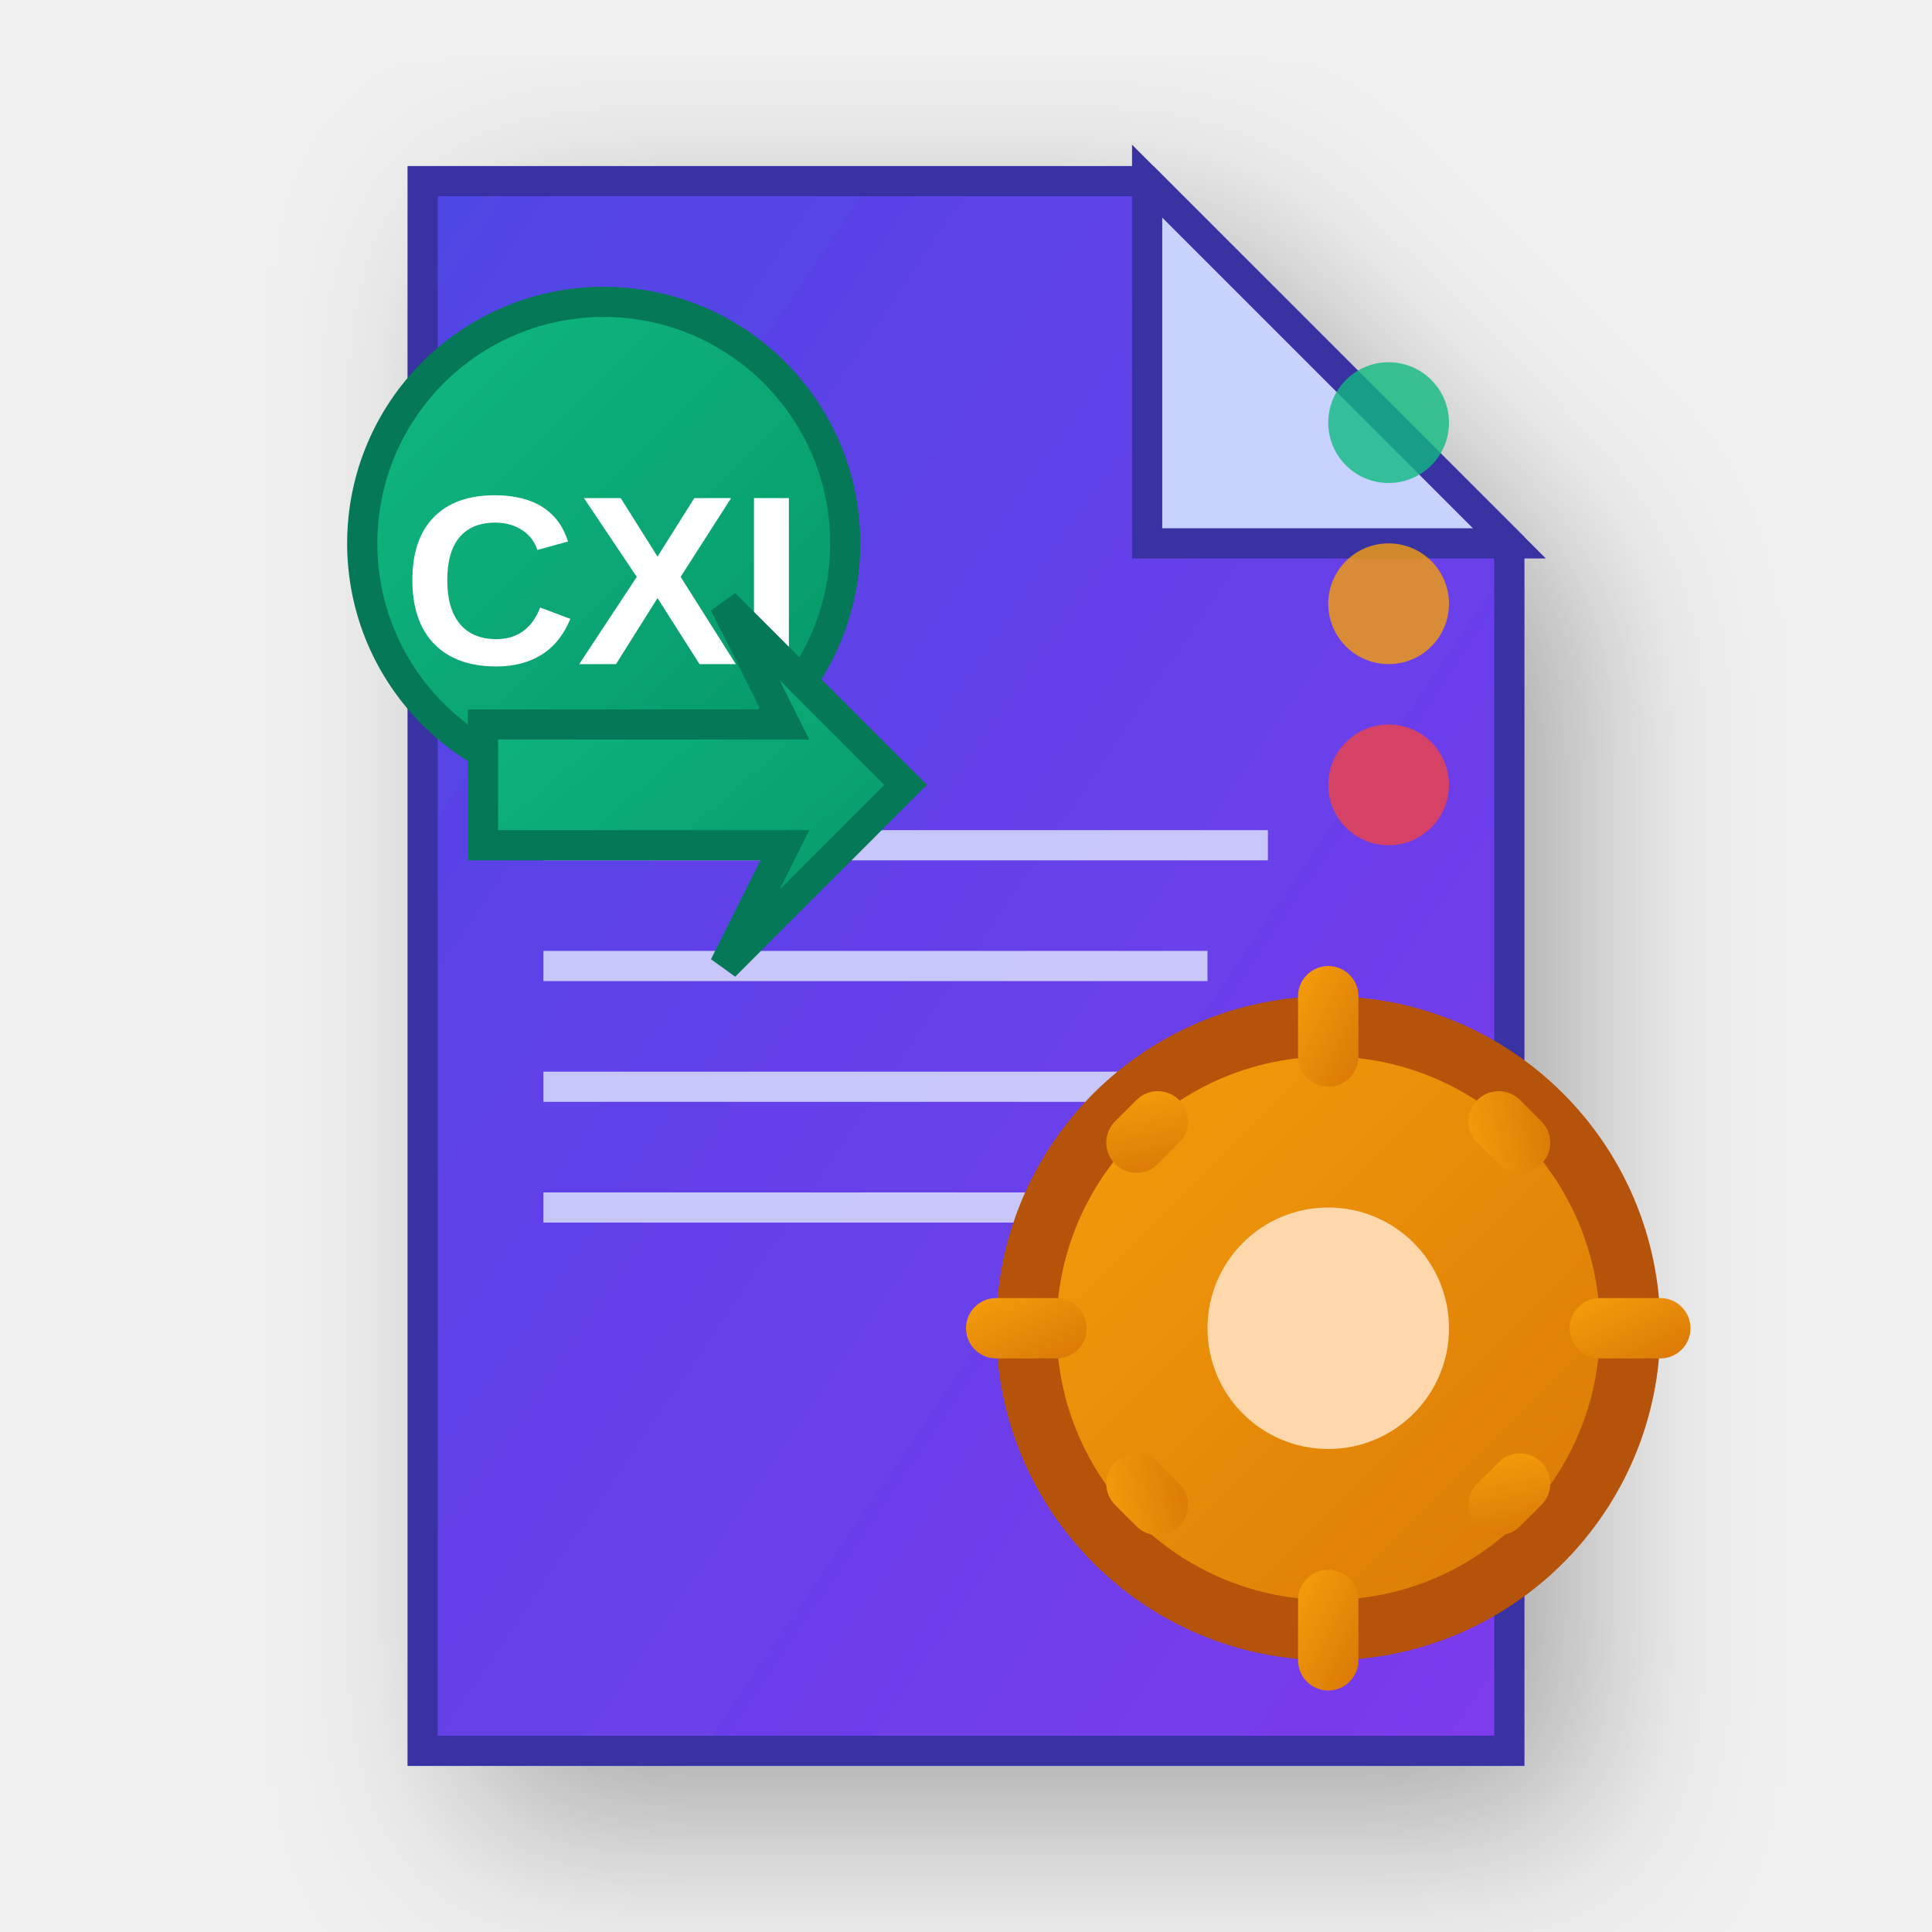
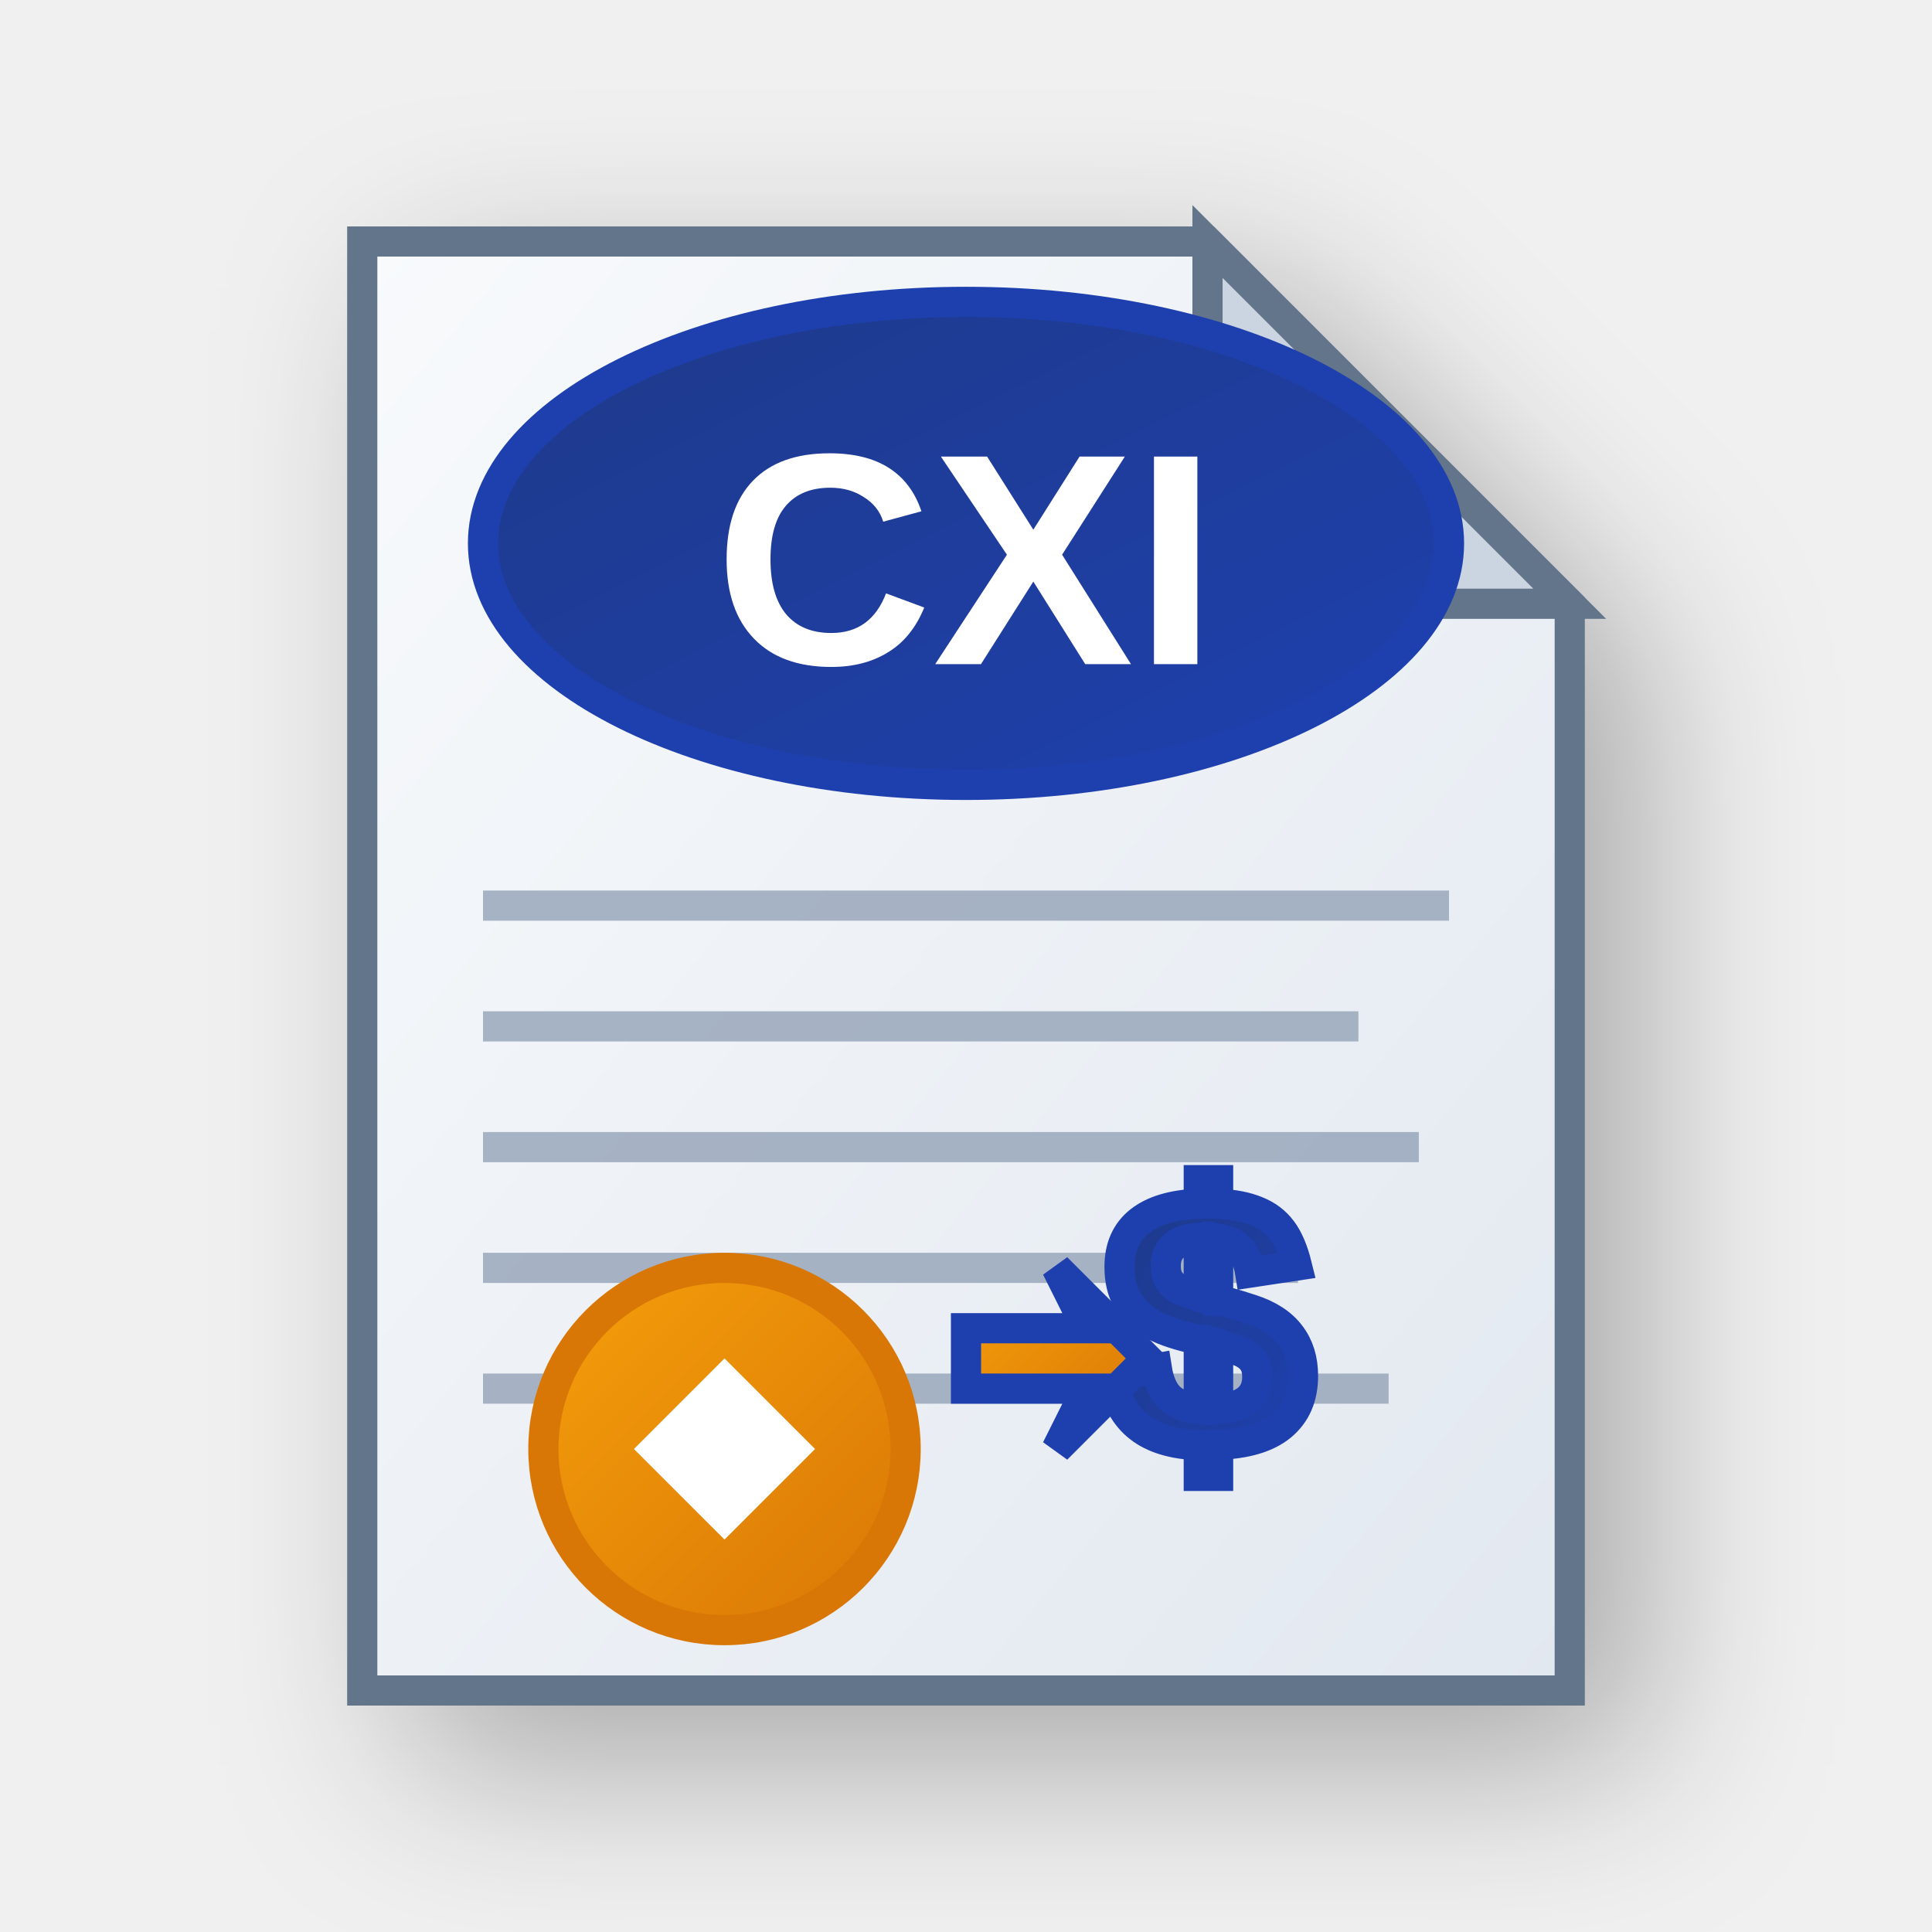
<svg xmlns="http://www.w3.org/2000/svg" width="64" height="64" viewBox="0 0 64 64">
  <defs>
+     <linearGradient id="cxiBlue" x1="0%" y1="0%" x2="100%" y2="100%">
+       <stop offset="0%" style="stop-color:#1e3a8a;stop-opacity:1" />
+       <stop offset="100%" style="stop-color:#1e40af;stop-opacity:1" />
+     </linearGradient>
+     <linearGradient id="cxiOrange" x1="0%" y1="0%" x2="100%" y2="100%">
+       <stop offset="0%" style="stop-color:#f59e0b;stop-opacity:1" />
+       <stop offset="100%" style="stop-color:#d97706;stop-opacity:1" />
+     </linearGradient>
    <linearGradient id="docGradient" x1="0%" y1="0%" x2="100%" y2="100%">
-       <stop offset="0%" style="stop-color:#4F46E5;stop-opacity:1" />
-       <stop offset="100%" style="stop-color:#7C3AED;stop-opacity:1" />
-     </linearGradient>
-     <linearGradient id="cxiGradient" x1="0%" y1="0%" x2="100%" y2="100%">
-       <stop offset="0%" style="stop-color:#10B981;stop-opacity:1" />
-       <stop offset="100%" style="stop-color:#059669;stop-opacity:1" />
-     </linearGradient>
-     <linearGradient id="gearGradient" x1="0%" y1="0%" x2="100%" y2="100%">
-       <stop offset="0%" style="stop-color:#F59E0B;stop-opacity:1" />
-       <stop offset="100%" style="stop-color:#D97706;stop-opacity:1" />
+       <stop offset="0%" style="stop-color:#f8fafc;stop-opacity:1" />
+       <stop offset="100%" style="stop-color:#e2e8f0;stop-opacity:1" />
    </linearGradient>
    <filter id="dropShadow" x="-50%" y="-50%" width="200%" height="200%">
      <feDropShadow dx="2" dy="2" stdDeviation="3" flood-color="#000" flood-opacity="0.3" />
    </filter>
  </defs>
  <g class="document-group" filter="url(#dropShadow)">
-     <path d="M14 6 L14 58 L50 58 L50 18 L38 6 Z" fill="url(#docGradient)" stroke="#3730A3" stroke-width="1" />
-     <path d="M38 6 L38 18 L50 18 Z" fill="#C7D2FE" stroke="#3730A3" stroke-width="1" />
+     <path d="M12 8 L12 56 L52 56 L52 20 L40 8 Z" fill="url(#docGradient)" stroke="#64748b" stroke-width="1" />
+     <path d="M40 8 L40 20 L52 20 Z" fill="#cbd5e1" stroke="#64748b" stroke-width="1" />
  </g>
  <g class="cxi-badge">
-     <circle cx="20" cy="18" r="8" fill="url(#cxiGradient)" stroke="#047857" stroke-width="1" />
-     <text x="20" y="22" font-family="Arial, sans-serif" font-size="8" font-weight="bold" text-anchor="middle" fill="white">CXI</text>
+     <ellipse cx="32" cy="18" rx="16" ry="8" fill="url(#cxiBlue)" stroke="#1e40af" stroke-width="1" />
+     <text x="32" y="22" font-family="Arial, sans-serif" font-size="10" font-weight="bold" text-anchor="middle" fill="white">CXI</text>
  </g>
-   <g class="document-lines" stroke="#E0E7FF" stroke-width="1" opacity="0.8">
-     <line x1="18" y1="28" x2="42" y2="28" />
-     <line x1="18" y1="32" x2="40" y2="32" />
-     <line x1="18" y1="36" x2="44" y2="36" />
-     <line x1="18" y1="40" x2="38" y2="40" />
+   <g class="document-lines" stroke="#94a3b8" stroke-width="1" opacity="0.8">
+     <line x1="16" y1="30" x2="48" y2="30" />
+     <line x1="16" y1="34" x2="45" y2="34" />
+     <line x1="16" y1="38" x2="47" y2="38" />
+     <line x1="16" y1="42" x2="43" y2="42" />
+     <line x1="16" y1="46" x2="46" y2="46" />
  </g>
-   <g class="gear-group">
-     <circle cx="44" cy="44" r="10" fill="url(#gearGradient)" stroke="#B45309" stroke-width="2" />
-     <circle cx="44" cy="44" r="4" fill="#FED7AA" />
-     <g class="gear-teeth" fill="url(#gearGradient)">
-       <rect x="43" y="32" width="2" height="4" rx="1" />
-       <rect x="43" y="52" width="2" height="4" rx="1" />
-       <rect x="32" y="43" width="4" height="2" rx="1" />
-       <rect x="52" y="43" width="4" height="2" rx="1" />
-       <rect x="37" y="36" width="2" height="3" rx="1" transform="rotate(45 38 37.5)" />
-       <rect x="49" y="48" width="2" height="3" rx="1" transform="rotate(45 50 49.5)" />
-       <rect x="49" y="36" width="2" height="3" rx="1" transform="rotate(-45 50 37.5)" />
-       <rect x="37" y="48" width="2" height="3" rx="1" transform="rotate(-45 38 49.5)" />
-     </g>
+   <g class="change-icon">
+     <circle cx="24" cy="48" r="6" fill="url(#cxiOrange)" stroke="#d97706" stroke-width="1" />
+     <path d="M21 48 L24 45 L27 48 L24 51 Z" fill="white" />
  </g>
-   <g class="change-arrow" fill="url(#cxiGradient)" stroke="#047857" stroke-width="1">
-     <path d="M16 24 L26 24 L24 20 L30 26 L24 32 L26 28 L16 28 Z" />
+   <g class="exchange-symbol" fill="url(#cxiBlue)" stroke="#1e40af" stroke-width="1">
+     <text x="40" y="48" font-family="Arial, sans-serif" font-size="12" font-weight="bold" text-anchor="middle" fill="url(#cxiBlue)">$</text>
+     <path d="M32 44 L36 44 L35 42 L38 45 L35 48 L36 46 L32 46 Z" fill="url(#cxiOrange)" />
  </g>
-   <g class="status-dots">
-     <circle cx="46" cy="14" r="2" fill="#10B981" opacity="0.8" />
-     <circle cx="46" cy="20" r="2" fill="#F59E0B" opacity="0.8" />
-     <circle cx="46" cy="26" r="2" fill="#EF4444" opacity="0.8" />
-   </g>
+   <line x1="12" y1="26" x2="52" y2="26" stroke="url(#cxiOrange)" stroke-width="2" opacity="0.8" />
</svg>
